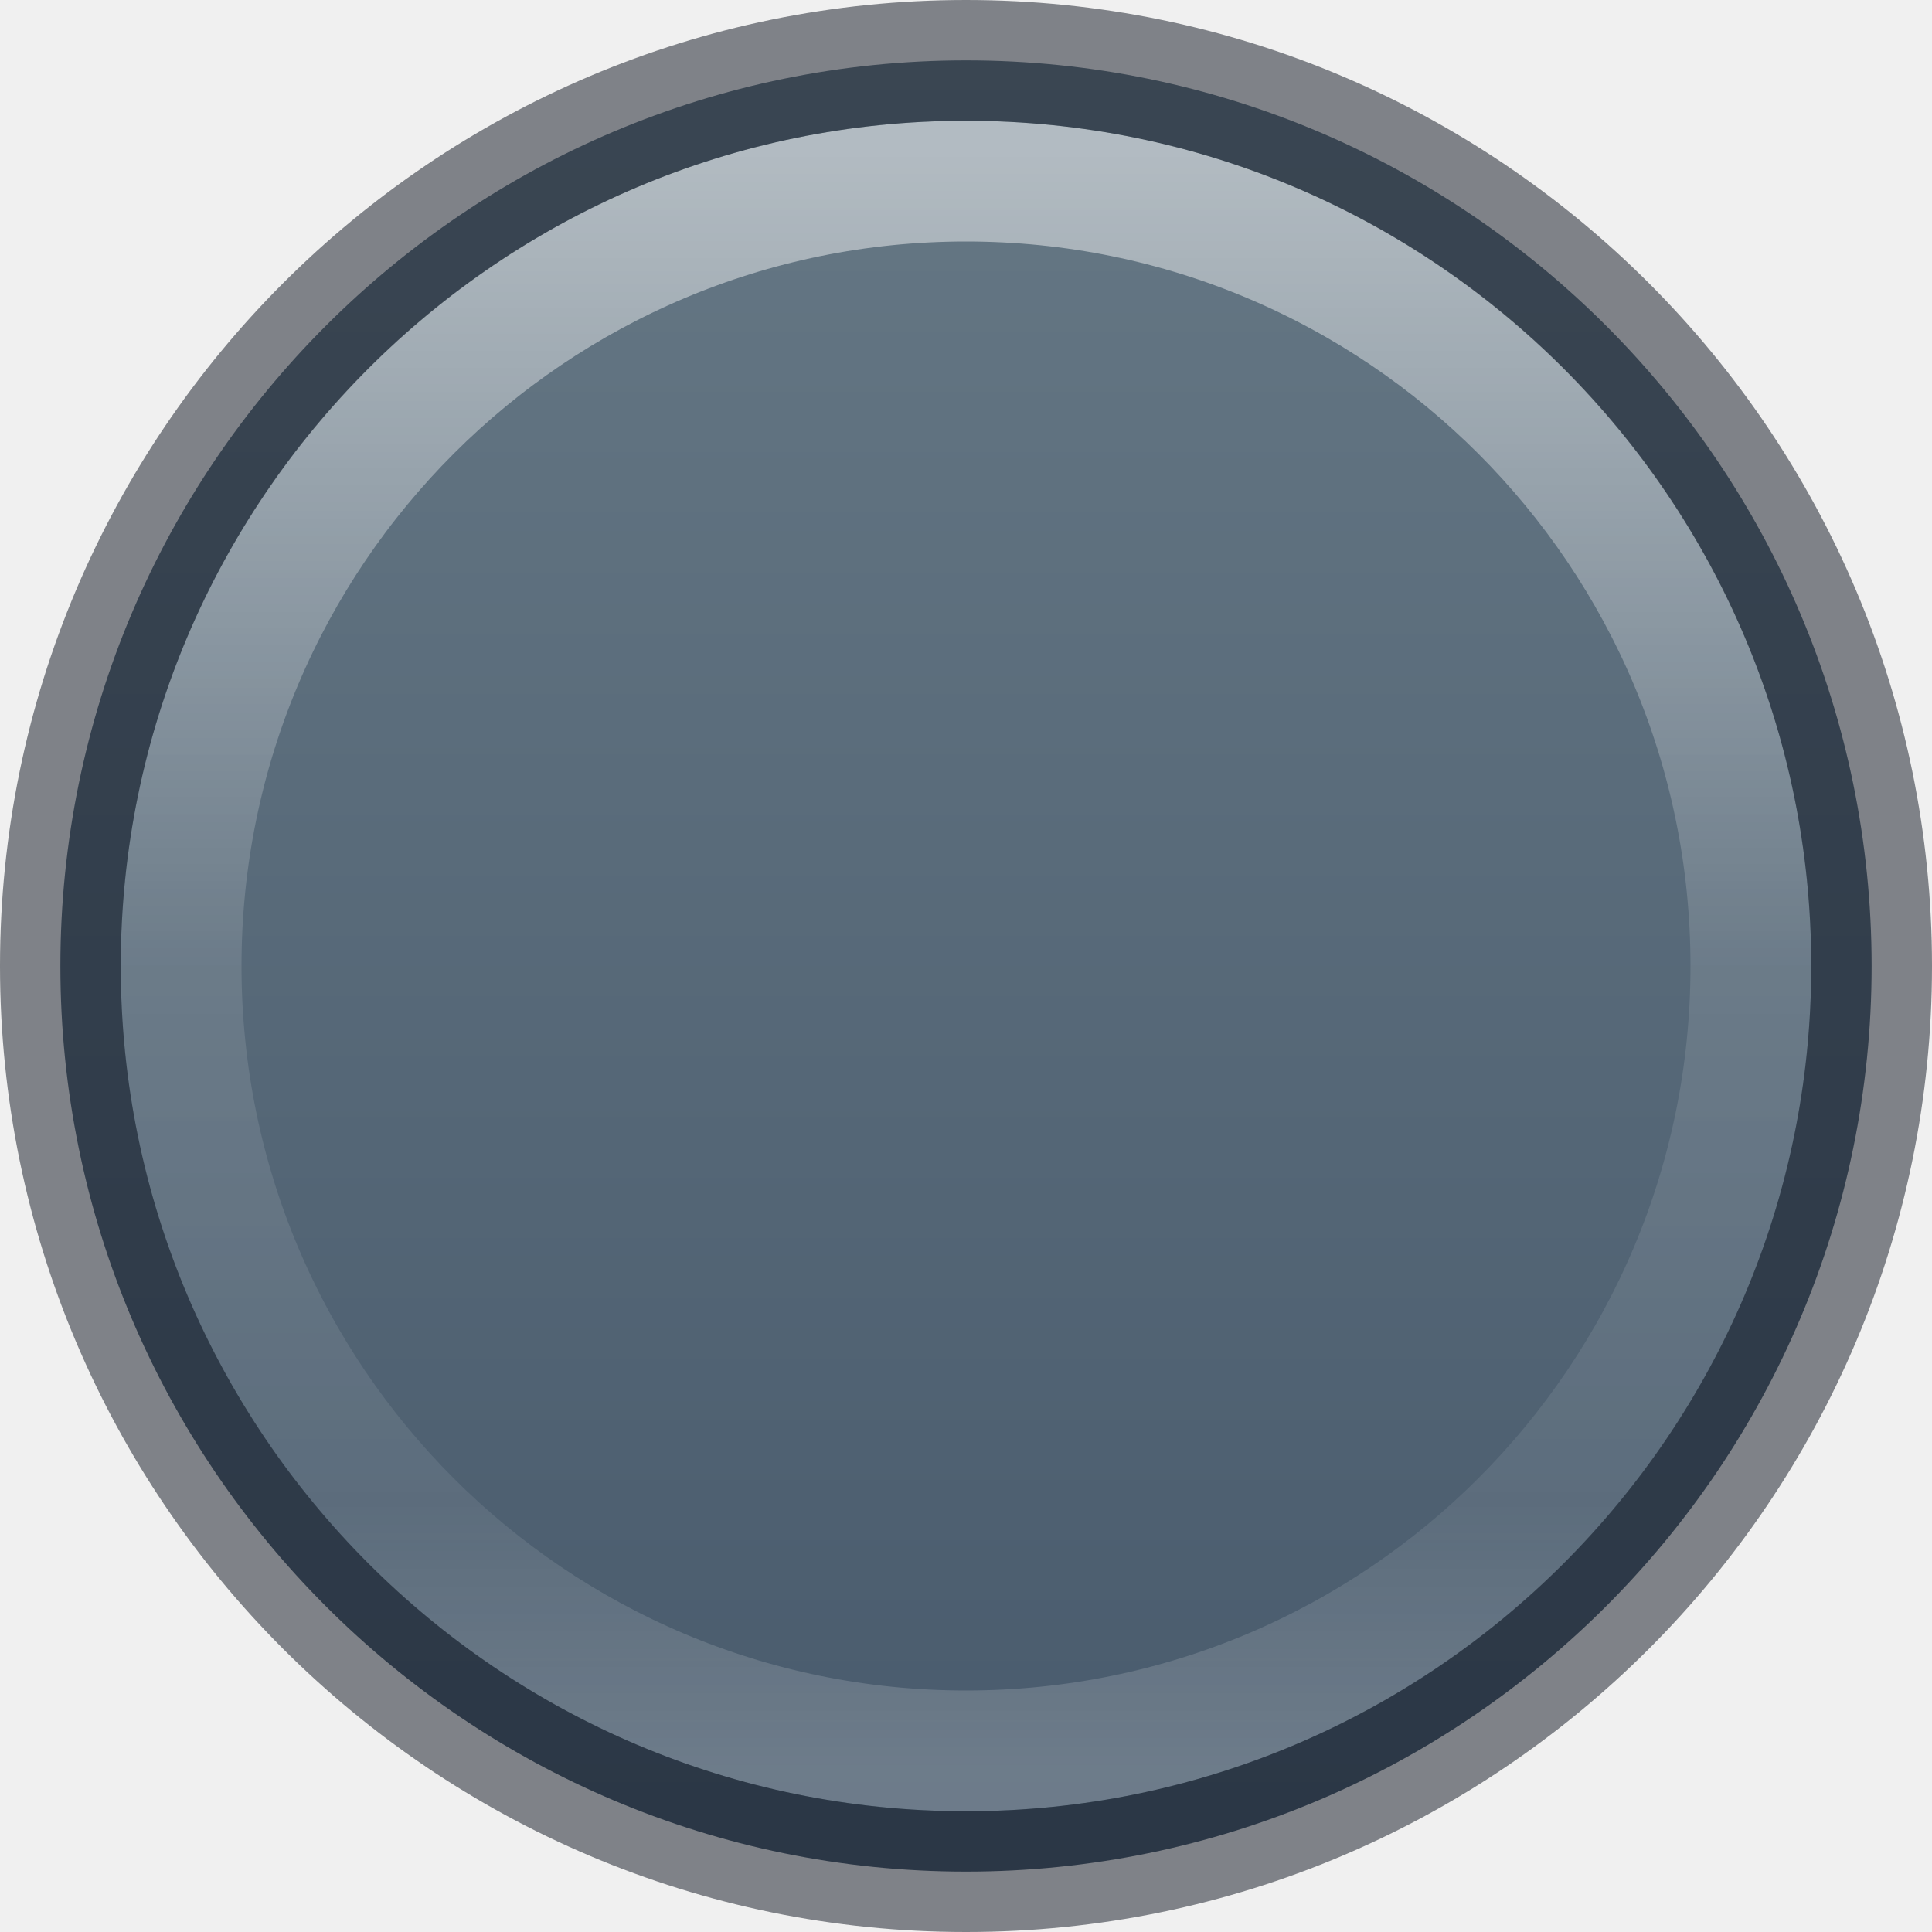
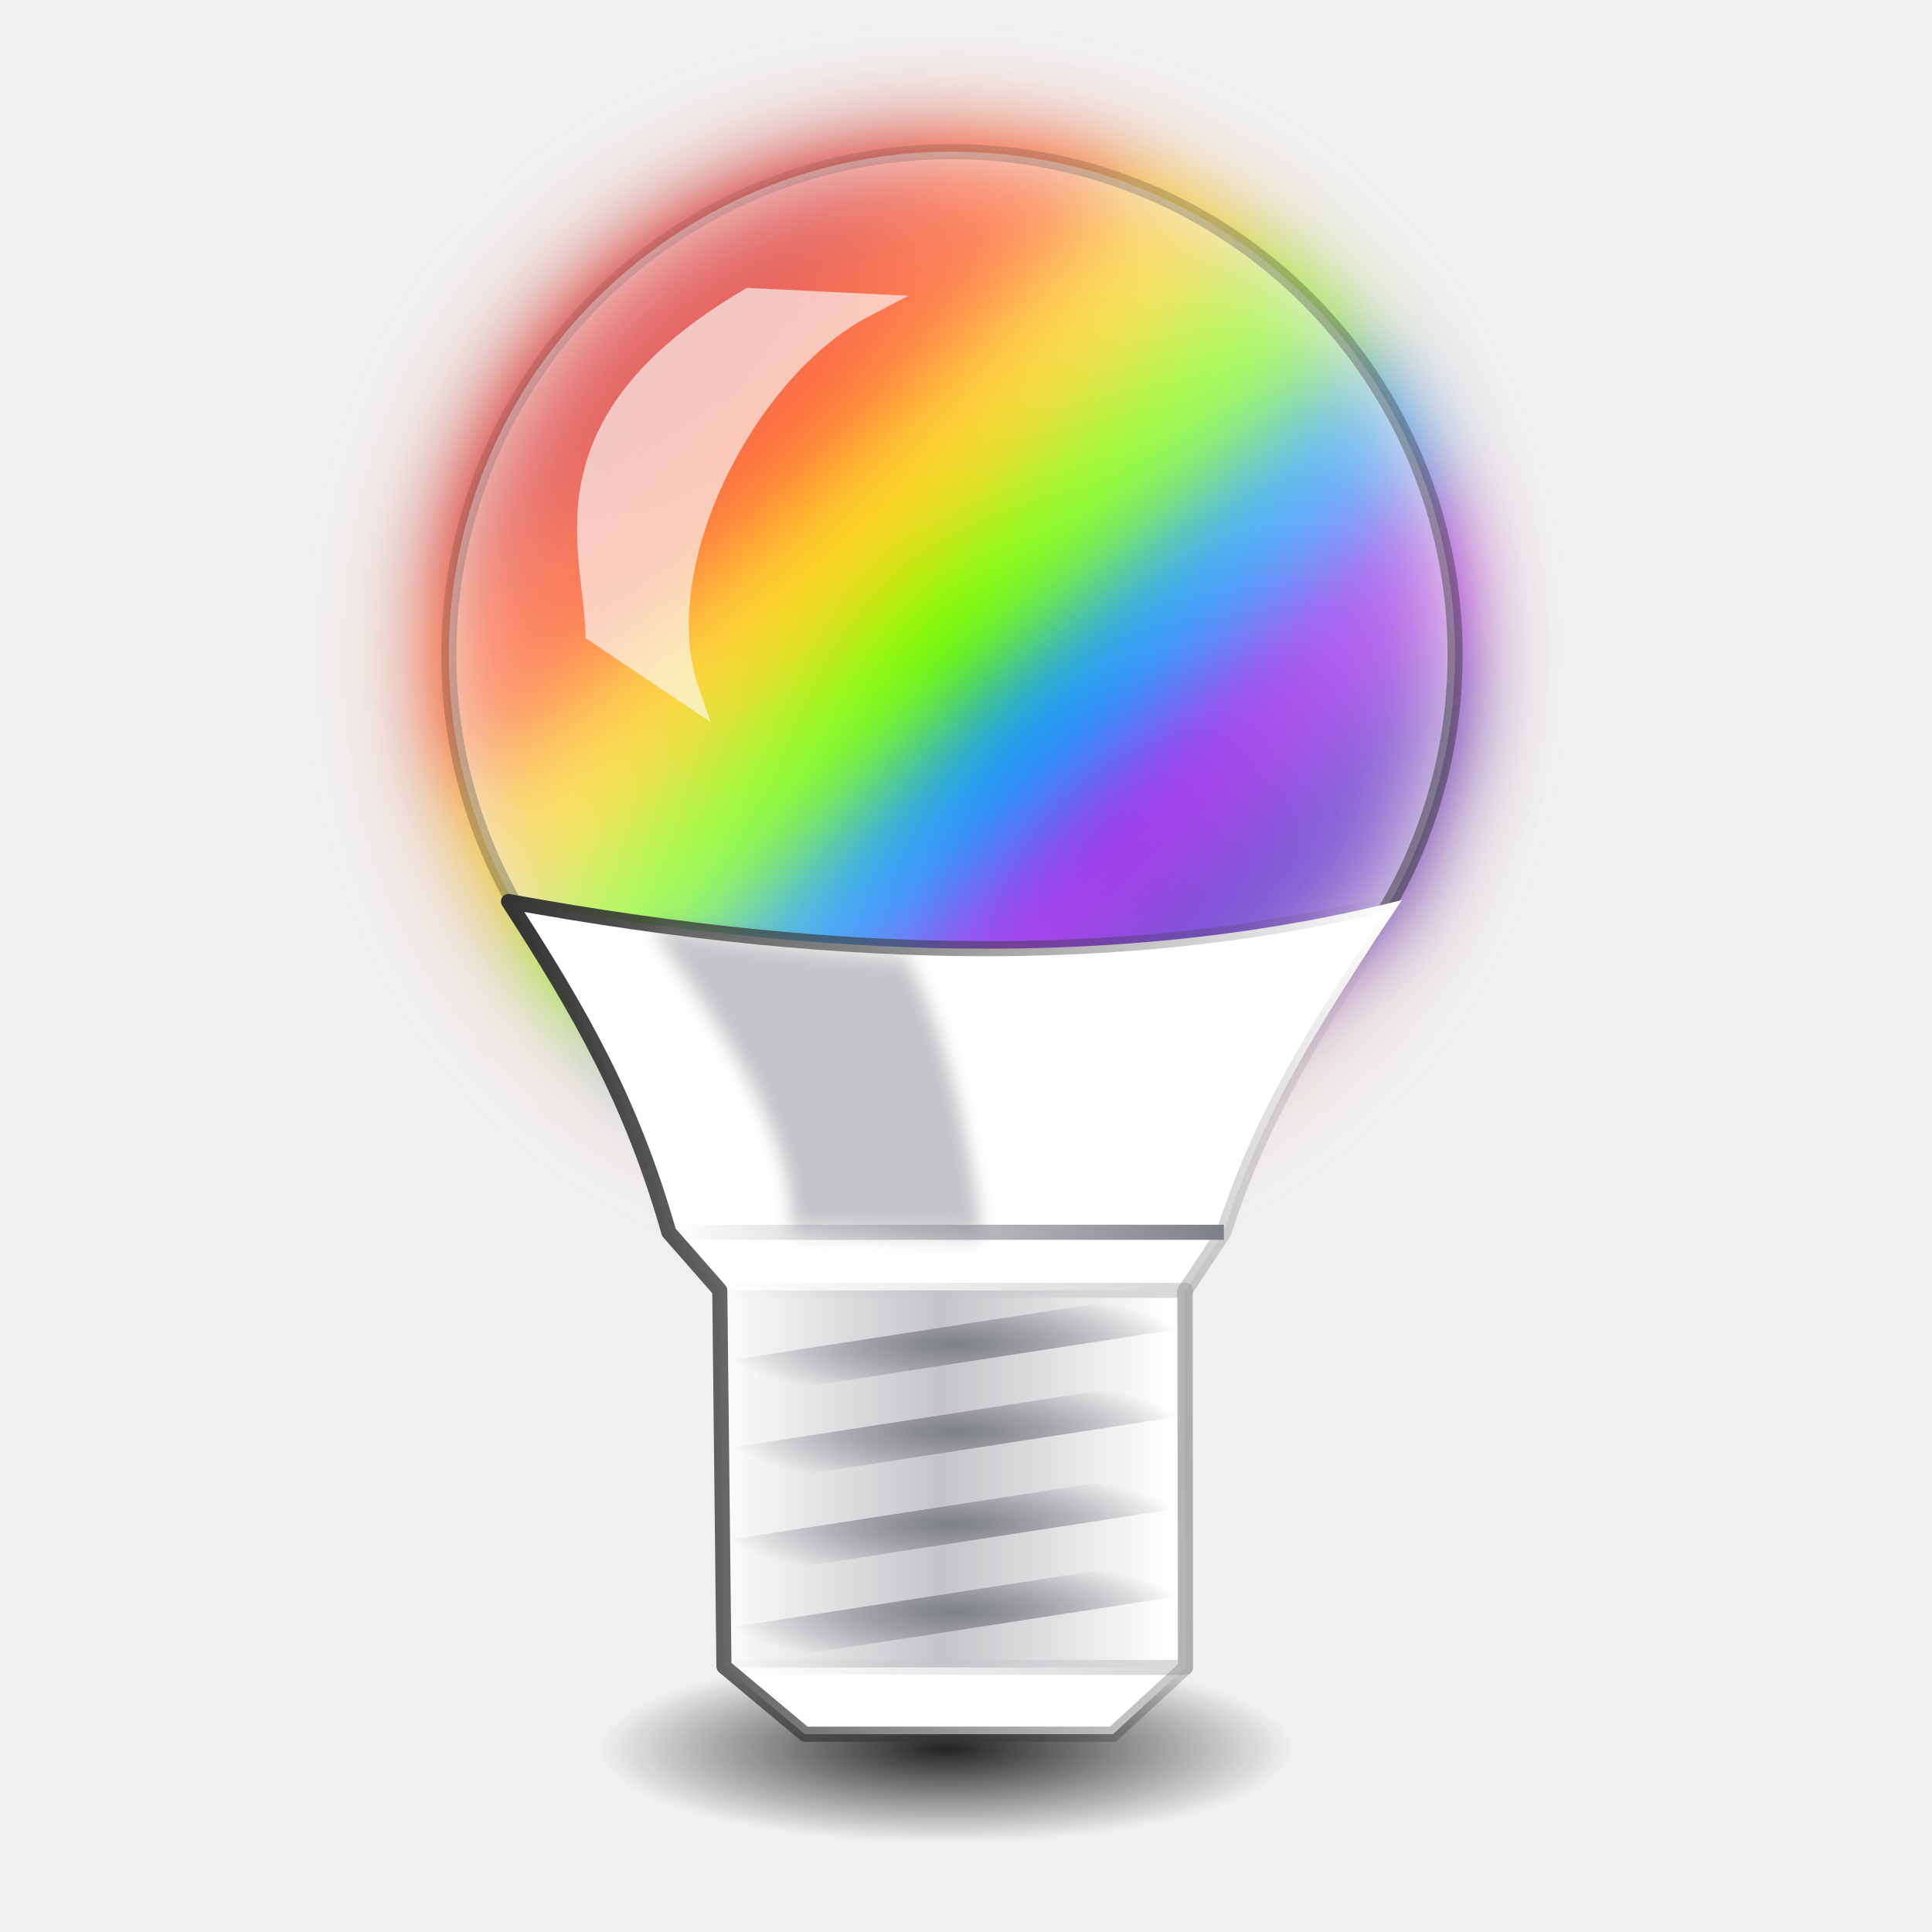
- <svg xmlns="http://www.w3.org/2000/svg" xmlns:ns1="http://www.openswatchbook.org/uri/2009/osb" xmlns:xlink="http://www.w3.org/1999/xlink" id="svg4212" height="16" width="16" version="1.1">
-   <defs id="defs4214">
-     <linearGradient id="linearGradient907">
-       <stop id="stop903" offset="0" style="stop-color:#667885;stop-opacity:1" />
-       <stop id="stop905" offset="1" style="stop-color:#485a6c;stop-opacity:1" />
-     </linearGradient>
-     <linearGradient id="linearGradient4332">
-       <stop style="stop-color:#ffffff;stop-opacity:1;" offset="0" id="stop4335" />
-       <stop style="stop-color:#ffffff;stop-opacity:0;" offset="1" id="stop4337" />
-     </linearGradient>
-     <linearGradient ns1:paint="solid" id="linearGradient4526">
-       <stop id="stop4528" offset="0" style="stop-color:#ffffff;stop-opacity:1;" />
-     </linearGradient>
-     <linearGradient id="linearGradient4011-4">
-       <stop offset="0" style="stop-color:#ffffff;stop-opacity:1" id="stop4013-8" />
-       <stop offset="0.508" style="stop-color:#ffffff;stop-opacity:0.235" id="stop4015-5" />
-       <stop offset="0.835" style="stop-color:#ffffff;stop-opacity:0.157" id="stop4017-6" />
-       <stop offset="1" style="stop-color:#ffffff;stop-opacity:0.392" id="stop4019-1" />
-     </linearGradient>
-     <linearGradient xlink:href="#linearGradient4011-4" id="linearGradient3089" gradientUnits="userSpaceOnUse" gradientTransform="matrix(0.3513513,0,0,0.3513513,-17.20367,-0.9092997)" x1="71.204" y1="6.238" x2="71.204" y2="44.341" />
-     <linearGradient x1="3.5" y1="23" x2="47.5" y2="23" id="linearGradient4362" xlink:href="#linearGradient4804" gradientUnits="userSpaceOnUse" gradientTransform="matrix(0,0.3257817,0.3257234,0,0.5287386,-0.4153915)" />
-     <linearGradient id="linearGradient4804">
-       <stop id="stop4806" style="stop-color:#ffffff;stop-opacity:0" offset="0" />
-       <stop offset="0.292" style="stop-color:#ffffff;stop-opacity:0.851;" id="stop4808" />
-       <stop id="stop4812" style="stop-color:#ffffff;stop-opacity:0.127" offset="0.457" />
-       <stop offset="0.725" style="stop-color:#ffffff;stop-opacity:0.273" id="stop4818" />
-       <stop offset="0.84" style="stop-color:#ffffff;stop-opacity:1" id="stop4816" />
-       <stop id="stop4810" style="stop-color:#ffffff;stop-opacity:0" offset="1" />
-     </linearGradient>
-     <linearGradient x1="47.1" y1="27.262" x2="4.287" y2="27.243" id="linearGradient4355" xlink:href="#linearGradient4820" gradientUnits="userSpaceOnUse" gradientTransform="matrix(0.2303212,0.2303625,-0.2303212,0.2303625,7.444574,-3.280538)" />
-     <linearGradient id="linearGradient4820">
-       <stop offset="0" style="stop-color:#ffffff;stop-opacity:0" id="stop4822" />
-       <stop id="stop4824" style="stop-color:#ffffff;stop-opacity:0.851;" offset="0.143" />
-       <stop offset="0.346" style="stop-color:#ffffff;stop-opacity:0.127" id="stop4826" />
-       <stop id="stop4928" style="stop-color:#ffffff;stop-opacity:1" offset="0.436" />
-       <stop offset="0.581" style="stop-color:#ffffff;stop-opacity:0.205" id="stop4930" />
-       <stop id="stop4828" style="stop-color:#ffffff;stop-opacity:0.273" offset="0.725" />
-       <stop id="stop4830" style="stop-color:#ffffff;stop-opacity:1" offset="0.84" />
-       <stop offset="1" style="stop-color:#ffffff;stop-opacity:0" id="stop4832" />
-     </linearGradient>
-     <linearGradient x1="4.49" y1="23" x2="47.5" y2="23" id="linearGradient4344" xlink:href="#linearGradient4834" gradientUnits="userSpaceOnUse" gradientTransform="matrix(0.3257234,0,0,-0.3257817,-0.2855685,15.38503)" />
-     <linearGradient id="linearGradient4834">
-       <stop offset="0" style="stop-color:#ffffff;stop-opacity:0" id="stop4836" />
-       <stop id="stop4838" style="stop-color:#ffffff;stop-opacity:0.851;" offset="0.168" />
-       <stop offset="0.457" style="stop-color:#ffffff;stop-opacity:0.127" id="stop4840" />
-       <stop id="stop4842" style="stop-color:#ffffff;stop-opacity:0.273" offset="0.608" />
-       <stop id="stop4844" style="stop-color:#ffffff;stop-opacity:1" offset="0.693" />
-       <stop offset="1" style="stop-color:#ffffff;stop-opacity:0" id="stop4846" />
-     </linearGradient>
-     <linearGradient xlink:href="#linearGradient4914" id="linearGradient4898" gradientUnits="userSpaceOnUse" gradientTransform="matrix(0,0.3257817,0.3257234,0,-3.719709,-0.4153915)" x1="5.551" y1="58.276" x2="44.629" y2="22.18" />
-     <linearGradient id="linearGradient4914">
-       <stop id="stop4916" style="stop-color:#ffffff;stop-opacity:0" offset="0" />
-       <stop offset="0.143" style="stop-color:#ffffff;stop-opacity:0.851;" id="stop4918" />
-       <stop id="stop4920" style="stop-color:#ffffff;stop-opacity:0.127" offset="0.346" />
-       <stop offset="0.645" style="stop-color:#ffffff;stop-opacity:0.273" id="stop4922" />
-       <stop offset="0.728" style="stop-color:#ffffff;stop-opacity:1" id="stop4924" />
-       <stop id="stop4932" style="stop-color:#ffffff;stop-opacity:0.229" offset="0.809" />
-       <stop id="stop4926" style="stop-color:#ffffff;stop-opacity:0" offset="1" />
-     </linearGradient>
-     <linearGradient xlink:href="#linearGradient4914" id="linearGradient4946" gradientUnits="userSpaceOnUse" gradientTransform="matrix(0,-0.3257817,-0.3257234,0,13.78823,16.60391)" x1="5.551" y1="58.276" x2="44.629" y2="22.18" />
-     <linearGradient xlink:href="#linearGradient4952" id="linearGradient4950" gradientUnits="userSpaceOnUse" gradientTransform="matrix(0,0.3257817,0.3257234,0,-0.1224074,1.339423)" x1="25.177" y1="48.221" x2="40.761" y2="17.055" />
-     <linearGradient id="linearGradient4952">
-       <stop offset="0" style="stop-color:#ffffff;stop-opacity:0" id="stop4954" />
-       <stop id="stop4960" style="stop-color:#ffffff;stop-opacity:0.273" offset="0.448" />
-       <stop id="stop4962" style="stop-color:#ffffff;stop-opacity:1" offset="0.55" />
-       <stop offset="0.721" style="stop-color:#ffffff;stop-opacity:0.229" id="stop4964" />
-       <stop offset="1" style="stop-color:#ffffff;stop-opacity:0" id="stop4966" />
-     </linearGradient>
-     <radialGradient xlink:href="#linearGradient4332" id="radialGradient4339" cx="12.767" cy="21.351" fx="12.767" fy="21.351" r="1.722" gradientTransform="matrix(0.5172414,0,0,0.5173341,-0.2758621,-0.2781401)" gradientUnits="userSpaceOnUse" />
-     <radialGradient xlink:href="#linearGradient4332" id="radialGradient4341" cx="7.461" cy="11.572" fx="7.461" fy="11.572" r="1.722" gradientTransform="matrix(0.5172414,0,0,0.5173341,-0.2758621,-0.2772336)" gradientUnits="userSpaceOnUse" />
-     <radialGradient xlink:href="#linearGradient4332" id="radialGradient4343" cx="20.333" cy="25.393" fx="20.333" fy="25.393" r="1.722" gradientTransform="matrix(0.5172414,0,0,0.5173341,-0.2758621,-0.2785147)" gradientUnits="userSpaceOnUse" />
-     <radialGradient xlink:href="#linearGradient4332" id="radialGradient4345" cx="22.755" cy="10.93" fx="22.755" fy="10.93" r="1.722" gradientTransform="matrix(0.5172414,0,0,0.5173341,-0.2758621,-0.2771741)" gradientUnits="userSpaceOnUse" />
-     <linearGradient gradientTransform="rotate(90,8,8)" gradientUnits="userSpaceOnUse" y2="8" x2="15.5" y1="8" x1="0.5" id="linearGradient909" xlink:href="#linearGradient907" />
+ <svg xmlns="http://www.w3.org/2000/svg" xmlns:xlink="http://www.w3.org/1999/xlink" width="16" height="16" viewBox="0 0 512 512" version="1.1" id="svg5">
+   <defs id="defs2">
+     <linearGradient id="linearGradient18780">
+       <stop style="stop-color:#fafafa;stop-opacity:0;" offset="0" id="stop18778" />
+       <stop style="stop-color:#fafafa;stop-opacity:1;" offset="1" id="stop18776" />
+     </linearGradient>
+     <linearGradient id="linearGradient7182">
+       <stop style="stop-color:#333333;stop-opacity:1;" offset="0" id="stop7178" />
+       <stop style="stop-color:#333333;stop-opacity:0;" offset="1" id="stop7180" />
+     </linearGradient>
+     <linearGradient id="linearGradient3370">
+       <stop style="stop-color:#7e8087;stop-opacity:1;" offset="0" id="stop3366" />
+       <stop style="stop-color:#7e8087;stop-opacity:0;" offset="1" id="stop3368" />
+     </linearGradient>
+     <linearGradient id="linearGradient1280">
+       <stop style="stop-color:#7e8087;stop-opacity:0;" offset="0" id="stop1278" />
+       <stop style="stop-color:#7e8087;stop-opacity:1;" offset="1" id="stop1276" />
+     </linearGradient>
+     <linearGradient id="linearGradient1068">
+       <stop style="stop-color:#d4d4d4;stop-opacity:1;" offset="0" id="stop1064" />
+       <stop style="stop-color:#d4d4d4;stop-opacity:0;" offset="1" id="stop1066" />
+     </linearGradient>
+     <linearGradient id="linearGradient13118">
+       <stop style="stop-color:#dc8add;stop-opacity:1;" offset="0" id="stop13114" />
+       <stop style="stop-color:#dc8add;stop-opacity:0;" offset="1" id="stop13116" />
+     </linearGradient>
+     <linearGradient id="linearGradient11882">
+       <stop style="stop-color:#ffa348;stop-opacity:0;" offset="0" id="stop11880" />
+       <stop style="stop-color:#ffa348;stop-opacity:1;" offset="1" id="stop11878" />
+     </linearGradient>
+     <linearGradient id="linearGradient2089">
+       <stop style="stop-color:#813d9c;stop-opacity:1;" offset="0" id="stop2085" />
+       <stop style="stop-color:#813d9c;stop-opacity:0;" offset="1" id="stop2087" />
+     </linearGradient>
+     <linearGradient id="linearGradient1949">
+       <stop style="stop-color:#f66151;stop-opacity:1;" offset="0" id="stop1945" />
+       <stop style="stop-color:#f66151;stop-opacity:0;" offset="1" id="stop1947" />
+     </linearGradient>
+     <linearGradient id="linearGradient1923-0">
+       <stop style="stop-color:#ffa348;stop-opacity:1;" offset="0" id="stop1919" />
+       <stop style="stop-color:#ffa348;stop-opacity:0;" offset="1" id="stop1921" />
+     </linearGradient>
+     <linearGradient id="linearGradient1897">
+       <stop style="stop-color:#f9f06b;stop-opacity:1;" offset="0" id="stop1893" />
+       <stop style="stop-color:#f9f06b;stop-opacity:0;" offset="1" id="stop1895" />
+     </linearGradient>
+     <linearGradient id="linearGradient1871">
+       <stop style="stop-color:#57e389;stop-opacity:1;" offset="0" id="stop1867" />
+       <stop style="stop-color:#57e389;stop-opacity:0;" offset="1" id="stop1869" />
+     </linearGradient>
+     <linearGradient id="linearGradient1819">
+       <stop style="stop-color:#62a0ea;stop-opacity:1;" offset="0" id="stop1815" />
+       <stop style="stop-color:#62a0ea;stop-opacity:0;" offset="1" id="stop1817" />
+     </linearGradient>
+     <radialGradient xlink:href="#linearGradient1819" id="radialGradient1821" cx="622.897" cy="369.873" fx="622.897" fy="369.873" r="184.958" gradientUnits="userSpaceOnUse" />
+     <radialGradient xlink:href="#linearGradient1871" id="radialGradient1873" cx="363.512" cy="436.192" fx="363.512" fy="436.192" r="184.958" gradientUnits="userSpaceOnUse" />
+     <radialGradient xlink:href="#linearGradient1897" id="radialGradient1899" cx="124.643" cy="485.383" fx="124.643" fy="485.383" r="184.958" gradientUnits="userSpaceOnUse" />
+     <radialGradient xlink:href="#linearGradient1923-0" id="radialGradient1925" cx="58.775" cy="232.198" fx="58.775" fy="232.198" r="184.958" gradientUnits="userSpaceOnUse" />
+     <radialGradient xlink:href="#linearGradient1949" id="radialGradient1951" cx="17.813" cy="10.987" fx="17.813" fy="10.987" r="184.958" gradientUnits="userSpaceOnUse" gradientTransform="translate(37.63522,-25.53806)" />
+     <radialGradient xlink:href="#linearGradient2089" id="radialGradient2091" cx="495.272" cy="-124.637" fx="495.272" fy="-124.637" r="184.958" gradientUnits="userSpaceOnUse" gradientTransform="translate(-43.60781,8.774771)" />
+     <radialGradient xlink:href="#linearGradient13118" id="radialGradient13120" cx="559.746" cy="124.105" fx="559.746" fy="124.105" r="184.958" gradientUnits="userSpaceOnUse" />
+     <filter style="color-interpolation-filters:sRGB" id="filter25035" x="-0.106" y="-0.113" width="1.213" height="1.225">
+       <feGaussianBlur stdDeviation="6.815" id="feGaussianBlur25037" />
+     </filter>
+     <filter style="color-interpolation-filters:sRGB" id="filter25123" x="-0.017" y="-0.017" width="1.033" height="1.034">
+       <feGaussianBlur stdDeviation="1.224" id="feGaussianBlur25125" />
+     </filter>
+     <filter style="color-interpolation-filters:sRGB" id="filter25199" x="-0.011" y="-0.011" width="1.022" height="1.022">
+       <feGaussianBlur stdDeviation="0.625" id="feGaussianBlur25201" />
+     </filter>
+     <filter style="color-interpolation-filters:sRGB" id="filter25203" x="-0.008" y="-0.008" width="1.015" height="1.015">
+       <feGaussianBlur stdDeviation="2.825" id="feGaussianBlur25205" />
+     </filter>
+     <linearGradient xlink:href="#linearGradient1280" id="linearGradient1290" x1="202.786" y1="362.523" x2="251.512" y2="362.523" gradientUnits="userSpaceOnUse" spreadMethod="reflect" gradientTransform="matrix(1.246496,0,0,1.246496,-64.02158,-59.96178)" />
+     <linearGradient xlink:href="#linearGradient7182" id="linearGradient7184" x1="194.425" y1="-20.108" x2="240.937" y2="-20.108" gradientUnits="userSpaceOnUse" />
+     <linearGradient xlink:href="#linearGradient7182" id="linearGradient7656" gradientUnits="userSpaceOnUse" x1="194.425" y1="-20.108" x2="240.937" y2="-20.108" gradientTransform="matrix(0.998363,0,0,0.9981288,-703.5241,47.83621)" />
+     <linearGradient xlink:href="#linearGradient7182" id="linearGradient9452" gradientUnits="userSpaceOnUse" gradientTransform="matrix(0.8155879,0,0,0.8153967,-581.0616,102.8671)" x1="194.425" y1="-20.108" x2="240.937" y2="-20.108" />
+     <radialGradient xlink:href="#linearGradient7512" id="radialGradient7514" cx="252.891" cy="414.704" fx="252.891" fy="414.704" r="70.093" gradientTransform="matrix(1.312558,0,0,0.3563565,-81.20492,315.6816)" gradientUnits="userSpaceOnUse" />
+     <linearGradient id="linearGradient7512">
+       <stop style="stop-color:#000000;stop-opacity:1;" offset="0" id="stop7508" />
+       <stop style="stop-color:#000000;stop-opacity:0;" offset="1" id="stop7510" />
+     </linearGradient>
+     <radialGradient xlink:href="#linearGradient3370" id="radialGradient15242" cx="253.074" cy="356.173" fx="253.074" fy="356.173" r="62.086" gradientTransform="matrix(1,0,0,0.2318654,0,273.7254)" gradientUnits="userSpaceOnUse" />
+     <radialGradient xlink:href="#linearGradient3370" id="radialGradient15250" cx="253.639" cy="379.286" fx="253.639" fy="379.286" r="62.086" gradientTransform="matrix(1,0,0,0.2318653,0,291.4794)" gradientUnits="userSpaceOnUse" />
+     <radialGradient xlink:href="#linearGradient3370" id="radialGradient15260" cx="252.202" cy="403.833" fx="252.202" fy="403.833" r="62.086" gradientTransform="matrix(1,0,0,0.2318653,0,310.3349)" gradientUnits="userSpaceOnUse" />
+     <radialGradient xlink:href="#linearGradient3370" id="radialGradient15272" cx="253.122" cy="426.964" fx="253.122" fy="426.964" r="62.086" gradientTransform="matrix(1,0,0,0.2318653,0,328.102)" gradientUnits="userSpaceOnUse" />
+     <linearGradient xlink:href="#linearGradient7182" id="linearGradient15318" x1="132.768" y1="348.995" x2="370.787" y2="348.995" gradientUnits="userSpaceOnUse" gradientTransform="translate(0,0.1365116)" />
+     <linearGradient xlink:href="#linearGradient1280" id="linearGradient16517" x1="188.75" y1="391.785" x2="377.627" y2="394.434" gradientUnits="userSpaceOnUse" gradientTransform="translate(0,0.1365116)" />
+     <linearGradient xlink:href="#linearGradient1280" id="linearGradient18055" x1="177.251" y1="326.434" x2="324.348" y2="326.434" gradientUnits="userSpaceOnUse" gradientTransform="translate(0,0.1365116)" />
+     <radialGradient xlink:href="#linearGradient18780" id="radialGradient18782" cx="252.28" cy="173.522" fx="252.28" fy="173.522" r="135.338" gradientUnits="userSpaceOnUse" gradientTransform="matrix(2.057685,1.2909171e-8,0,2.171208,-266.833,-203.23)" />
+     <filter style="color-interpolation-filters:sRGB" id="filter26939" x="-0.287" y="-0.287" width="1.575" height="1.575">
+       <feGaussianBlur stdDeviation="26.67" id="feGaussianBlur26941" />
+     </filter>
+     <linearGradient xlink:href="#linearGradient7182" id="linearGradient1000" gradientUnits="userSpaceOnUse" gradientTransform="translate(4.350359,160.7953)" x1="501.529" y1="413.202" x2="91.941" y2="-167.924" />
+     <filter style="color-interpolation-filters:sRGB" id="filter2997" x="-0.062" y="-0.093" width="1.124" height="1.186">
+       <feGaussianBlur stdDeviation="3.125" id="feGaussianBlur2999" />
+     </filter>
+     <filter style="color-interpolation-filters:sRGB" id="filter3220" x="0" y="0" width="1" height="1">
+       <feColorMatrix values="1.72 -0.5 -0.5 0 0 -0.5 1.72 -0.5 0 0 -0.5 -0.5 1.72 0 0 0 0 0 1 0 " id="feColorMatrix3218" />
+     </filter>
+     <filter style="color-interpolation-filters:sRGB" id="filter3224" x="0" y="0" width="1" height="1">
+       <feColorMatrix values="1.72 -0.5 -0.5 0 0 -0.5 1.72 -0.5 0 0 -0.5 -0.5 1.72 0 0 0 0 0 1 0 " id="feColorMatrix3222" />
+     </filter>
+     <filter style="color-interpolation-filters:sRGB" id="filter3228" x="0" y="0" width="1" height="1">
+       <feColorMatrix values="1.72 -0.5 -0.5 0 0 -0.5 1.72 -0.5 0 0 -0.5 -0.5 1.72 0 0 0 0 0 1 0 " id="feColorMatrix3226" />
+     </filter>
+     <filter style="color-interpolation-filters:sRGB" id="filter3232" x="0" y="0" width="1" height="1">
+       <feColorMatrix values="1.72 -0.5 -0.5 0 0 -0.5 1.72 -0.5 0 0 -0.5 -0.5 1.72 0 0 0 0 0 1 0 " id="feColorMatrix3230" />
+     </filter>
+     <filter style="color-interpolation-filters:sRGB" id="filter3236" x="0" y="0" width="1" height="1">
+       <feColorMatrix values="1.72 -0.5 -0.5 0 0 -0.5 1.72 -0.5 0 0 -0.5 -0.5 1.72 0 0 0 0 0 1 0 " id="feColorMatrix3234" />
+     </filter>
+     <filter style="color-interpolation-filters:sRGB" id="filter3240" x="0" y="0" width="1" height="1">
+       <feColorMatrix values="1.72 -0.5 -0.5 0 0 -0.5 1.72 -0.5 0 0 -0.5 -0.5 1.72 0 0 0 0 0 1 0 " id="feColorMatrix3238" />
+     </filter>
+     <filter style="color-interpolation-filters:sRGB" id="filter3244" x="0" y="0" width="1" height="1">
+       <feColorMatrix values="1.72 -0.5 -0.5 0 0 -0.5 1.72 -0.5 0 0 -0.5 -0.5 1.72 0 0 0 0 0 1 0 " id="feColorMatrix3242" />
+     </filter>
+     <filter style="color-interpolation-filters:sRGB" id="filter3471" x="-0.109" y="-0.109" width="1.218" height="1.218">
+       <feGaussianBlur stdDeviation="12.137" id="feGaussianBlur3473" />
+     </filter>
  </defs>
-   <path style="color:#000000;display:inline;overflow:visible;visibility:visible;fill:url(#linearGradient909);fill-opacity:1;fill-rule:nonzero;stroke:none;stroke-width:0.517;marker:none;enable-background:accumulate" id="path2555" d="m 15.5,8 c 0,-4.138 -3.362,-7.5 -7.5,-7.5 -4.138,0 -7.5,3.362 -7.5,7.5 0,4.138 3.362,7.5 7.5,7.5 C 12.138,15.5 15.5,12.138 15.5,8 Z" />
-   <path style="color:#000000;display:inline;overflow:visible;visibility:visible;opacity:0.5;fill:none;stroke:url(#linearGradient3089);stroke-width:1;stroke-linecap:round;stroke-linejoin:round;stroke-miterlimit:4;stroke-dasharray:none;stroke-dashoffset:0;stroke-opacity:1;marker:none;enable-background:accumulate" id="path8655" d="M 14.5,8 C 14.5,11.59 11.59,14.5 8,14.5 4.41,14.5 1.5,11.59 1.5,8 1.5,4.41 4.41,1.5 8,1.5 11.59,1.5 14.5,4.41 14.5,8 Z" />
-   <path style="color:#000000;clip-rule:nonzero;display:inline;overflow:visible;visibility:visible;opacity:0.5;isolation:auto;mix-blend-mode:normal;color-interpolation:sRGB;color-interpolation-filters:linearRGB;solid-color:#000000;solid-opacity:1;fill:none;fill-opacity:1;fill-rule:nonzero;stroke:#0e141f;stroke-width:1;stroke-linecap:butt;stroke-linejoin:miter;stroke-miterlimit:4;stroke-dasharray:none;stroke-dashoffset:0;stroke-opacity:1;marker:none;color-rendering:auto;image-rendering:auto;shape-rendering:auto;text-rendering:auto;enable-background:accumulate" id="path2555-6" d="m 8,0.5 c -4.138,0 -7.5,3.362 -7.5,7.5 0,4.138 3.362,7.5 7.5,7.5 4.138,0 7.5,-3.362 7.5,-7.5 0,-4.138 -3.362,-7.5 -7.5,-7.5 z" />
+   <g id="layer3" style="display:none">
+     <rect style="fill:#ffffff;fill-opacity:1;stroke:#ffffff;stroke-width:4;stroke-miterlimit:4;stroke-dasharray:none;stroke-opacity:1" id="rect2381" width="510.93" height="510.93" x="0.641" y="1.073" rx="0.604" ry="0.406" />
+   </g>
+   <g id="layer2" style="display:none;opacity:0.9;filter:url(#filter25203)">
+     <circle style="fill:url(#radialGradient1951);fill-opacity:1;stroke:none;stroke-width:5.924;stroke-miterlimit:4;stroke-dasharray:none;stroke-opacity:1" id="path1074" cx="55.448" cy="-14.551" r="184.958" transform="rotate(14.29381)" />
+     <circle style="fill:url(#radialGradient1925);fill-opacity:1;stroke:none;stroke-width:5.924;stroke-miterlimit:4;stroke-dasharray:none;stroke-opacity:1" id="path1074-5" cx="58.775" cy="232.198" transform="rotate(14.29381)" r="184.958" />
+     <circle style="fill:url(#radialGradient1899);fill-opacity:1;stroke:none;stroke-width:5.924;stroke-miterlimit:4;stroke-dasharray:none;stroke-opacity:1" id="path1074-5-2" cx="124.643" cy="485.383" r="184.958" transform="rotate(14.29381)" />
+     <circle style="fill:url(#radialGradient1873);fill-opacity:1;stroke:none;stroke-width:5.924;stroke-miterlimit:4;stroke-dasharray:none;stroke-opacity:1" id="path1074-5-2-7" cx="363.512" cy="436.192" r="184.958" transform="rotate(14.29381)" />
+     <circle style="fill:url(#radialGradient1821);fill-opacity:1;stroke:none;stroke-width:5.924;stroke-miterlimit:4;stroke-dasharray:none;stroke-opacity:1" id="path1074-5-2-7-6" cx="622.897" cy="369.873" r="184.958" transform="rotate(14.29381)" />
+     <circle style="fill:url(#radialGradient13120);fill-opacity:1;stroke:none;stroke-width:5.924;stroke-miterlimit:4;stroke-dasharray:none;stroke-opacity:1" id="path1074-5-2-7-6-6" cx="559.746" cy="124.105" r="184.958" transform="rotate(14.29381)" />
+     <circle style="fill:url(#radialGradient2091);fill-opacity:1;stroke:none;stroke-width:5.924;stroke-miterlimit:4;stroke-dasharray:none;stroke-opacity:1" id="path1074-5-2-7-6-6-9" cx="451.664" cy="-115.862" r="184.958" transform="rotate(14.29381)" />
+   </g>
+   <g id="layer7" style="display:none">
+     <path style="fill:#a10705;stroke:#a10705;stroke-width:45.39;stroke-linecap:round;stroke-linejoin:miter;stroke-miterlimit:4;stroke-dasharray:none;stroke-opacity:1" d="M 29.004,269.625 291.515,26.945" id="path3797-6" />
+     <path style="fill:none;stroke:#f37329;stroke-width:45.39;stroke-linecap:round;stroke-linejoin:miter;stroke-miterlimit:4;stroke-dasharray:none;stroke-opacity:1" d="M 57.625,303.206 320.136,60.526" id="path3797-6-2" />
+     <path style="fill:none;stroke:#ffe16b;stroke-width:45.39;stroke-linecap:round;stroke-linejoin:miter;stroke-miterlimit:4;stroke-dasharray:none;stroke-opacity:1" d="M 87.046,337.291 349.556,94.612" id="path3797-6-2-9" />
+     <path style="fill:none;stroke:#9bdb4d;stroke-width:45.39;stroke-linecap:round;stroke-linejoin:miter;stroke-miterlimit:4;stroke-dasharray:none;stroke-opacity:1" d="M 119.935,368.79 382.445,126.11" id="path3797-6-2-9-1" />
+     <path style="fill:none;stroke:#8cd5ff;stroke-width:45.39;stroke-linecap:round;stroke-linejoin:miter;stroke-miterlimit:4;stroke-dasharray:none;stroke-opacity:1" d="M 150.827,401.263 413.338,158.583" id="path3797-6-2-9-1-2" />
+     <path style="fill:none;stroke:#ad65d6;stroke-width:45.39;stroke-linecap:round;stroke-linejoin:miter;stroke-miterlimit:4;stroke-dasharray:none;stroke-opacity:1" d="M 182.455,432.548 444.966,189.868" id="path3797-6-2-9-1-2-7" />
+     <path style="fill:none;stroke:#7a36b1;stroke-width:45.39;stroke-linecap:round;stroke-linejoin:miter;stroke-miterlimit:4;stroke-dasharray:none;stroke-opacity:1" d="M 213.668,464.907 476.178,222.227" id="path3797-6-2-9-1-2-7-0" />
+     <rect style="opacity:0.638;fill:#c6262e;fill-opacity:1;stroke:url(#linearGradient7184);stroke-width:5.279;stroke-linecap:round;stroke-linejoin:miter;stroke-miterlimit:4;stroke-dasharray:none;stroke-opacity:1" id="rect6825" width="41.233" height="397.742" x="197.064" y="-218.979" transform="matrix(0.6678876,0.7442621,-0.7361702,0.6767964,0,0)" ry="20.026" />
+     <rect style="opacity:0.638;fill:#7a36b1;fill-opacity:1;stroke:url(#linearGradient7656);stroke-width:5.27;stroke-linecap:round;stroke-linejoin:miter;stroke-miterlimit:4;stroke-dasharray:none;stroke-opacity:1" id="rect6825-6" width="41.166" height="396.998" x="-506.782" y="-170.733" transform="matrix(-0.6669821,-0.7450738,0.7353445,-0.6776935,0,0)" ry="19.989" />
+   </g>
+   <g id="g9448" style="display:none;opacity:0.352">
+     <path style="fill:none;stroke:#f37329;stroke-width:37.08;stroke-linecap:round;stroke-linejoin:miter;stroke-miterlimit:4;stroke-dasharray:none;stroke-opacity:1" d="M 98.207,209.187 312.659,10.936" id="path9432" />
+     <path style="fill:none;stroke:#ffe16b;stroke-width:37.08;stroke-linecap:round;stroke-linejoin:miter;stroke-miterlimit:4;stroke-dasharray:none;stroke-opacity:1" d="M 122.242,237.033 336.693,38.782" id="path9434" />
+     <path style="fill:none;stroke:#9bdb4d;stroke-width:37.08;stroke-linecap:round;stroke-linejoin:miter;stroke-miterlimit:4;stroke-dasharray:none;stroke-opacity:1" d="M 149.109,262.765 363.561,64.514" id="path9436" />
+     <path style="fill:none;stroke:#8cd5ff;stroke-width:37.08;stroke-linecap:round;stroke-linejoin:miter;stroke-miterlimit:4;stroke-dasharray:none;stroke-opacity:1" d="M 174.347,289.293 388.798,91.042" id="path9438" />
+     <path style="fill:none;stroke:#ad65d6;stroke-width:37.08;stroke-linecap:round;stroke-linejoin:miter;stroke-miterlimit:4;stroke-dasharray:none;stroke-opacity:1" d="M 200.184,314.85 414.636,116.599" id="path9440" />
+     <path style="fill:none;stroke:#7a36b1;stroke-width:37.08;stroke-linecap:round;stroke-linejoin:miter;stroke-miterlimit:4;stroke-dasharray:none;stroke-opacity:1" d="M 225.682,341.285 440.134,143.034" id="path9442" />
+     <rect style="opacity:1;fill:#c6262e;fill-opacity:1;stroke:none;stroke-width:4.312;stroke-linecap:round;stroke-linejoin:miter;stroke-miterlimit:4;stroke-dasharray:none;stroke-opacity:1" id="rect9444" width="33.685" height="324.926" x="167.913" y="-241.815" transform="matrix(0.6678876,0.7442621,-0.7361702,0.6767964,0,0)" ry="0" />
+     <rect style="opacity:0.638;fill:#7a36b1;fill-opacity:1;stroke:url(#linearGradient9452);stroke-width:4.305;stroke-linecap:round;stroke-linejoin:miter;stroke-miterlimit:4;stroke-dasharray:none;stroke-opacity:1" id="rect9446" width="33.629" height="324.318" x="-420.338" y="-75.688" transform="matrix(-0.6669821,-0.7450738,0.7353445,-0.6776935,0,0)" ry="16.329" />
+   </g>
+   <g id="layer13" style="display:inline;filter:url(#filter26939)">
+     <circle style="opacity:1;fill:#cc3b02;fill-opacity:1;stroke:none;stroke-width:3.157;stroke-linecap:round;stroke-linejoin:miter;stroke-miterlimit:4;stroke-dasharray:none;stroke-opacity:0.998;paint-order:normal" id="path26857" cx="248.039" cy="173.753" r="111.326" />
+   </g>
+   <g id="layer12" style="display:inline;opacity:1;mix-blend-mode:normal;filter:url(#filter3471)">
+     <path style="mix-blend-mode:normal;fill:#7a0000;fill-opacity:1;stroke:none;stroke-width:4px;stroke-linecap:butt;stroke-linejoin:miter;stroke-opacity:1;filter:url(#filter3220)" d="M 119.328,164.312 254.204,40.244 v 0 C 167.799,41.802 122.683,108.282 119.328,164.312 Z" id="path22222" />
+     <path style="mix-blend-mode:normal;fill:#f37329;fill-opacity:1;stroke:none;stroke-width:4px;stroke-linecap:butt;stroke-linejoin:miter;stroke-opacity:1;filter:url(#filter3224)" d="M 298.605,48.466 C 285.366,43.471 270.469,40.87 254.204,40.244 L 119.328,164.312 c -1.54,17.712 1.22,32.093 4.75,45.877 z" id="path23991" />
+     <path style="mix-blend-mode:normal;fill:#ffe16b;fill-opacity:1;stroke:none;stroke-width:4px;stroke-linecap:butt;stroke-linejoin:miter;stroke-opacity:1;filter:url(#filter3228)" d="m 298.605,48.466 c 17.688,6.668 25.471,12.787 34.569,18.978 L 140.337,246.101 c -6.734,-12.399 -12.762,-24.254 -16.259,-35.911 z" id="path24352" />
+     <path style="mix-blend-mode:normal;fill:#9bdb4d;fill-opacity:1;stroke:none;stroke-width:4px;stroke-linecap:butt;stroke-linejoin:miter;stroke-opacity:1;filter:url(#filter3232)" d="m 333.174,67.444 c 7.626,6.244 15.216,12.396 25.606,25.758 L 164.241,273.277 c -9.359,-8.287 -17.51,-17.271 -23.904,-27.176 z" id="path24851" />
+     <path style="mix-blend-mode:normal;fill:#64baff;fill-opacity:1;stroke:none;stroke-width:4px;stroke-linecap:butt;stroke-linejoin:miter;stroke-opacity:1;filter:url(#filter3236)" d="m 358.779,93.202 c 5.72,7.925 11.535,16.693 18.204,33.011 L 195.357,294.051 164.241,273.277 Z" id="path25621" />
+     <path style="mix-blend-mode:normal;fill:#ad65d6;fill-opacity:1;stroke:none;stroke-width:4px;stroke-linecap:butt;stroke-linejoin:miter;stroke-opacity:1;filter:url(#filter3240)" d="m 376.984,126.213 c 4.734,13.133 7.666,27.148 8.731,42.075 L 236.242,306.128 217.357,302.526 195.357,294.051 376.984,126.213" id="path26154" />
+     <path style="mix-blend-mode:normal;fill:#4c158a;fill-opacity:1;stroke:none;stroke-width:4px;stroke-linecap:butt;stroke-linejoin:miter;stroke-opacity:1;filter:url(#filter3244)" d="m 385.715,168.288 -1.425,27.041 -15.612,43.66 -73.638,60.796 -23.774,6.122 -15.628,1.04 -19.396,-0.819 z" id="path26444" />
+   </g>
+   <g id="layer10" style="display:none">
+     <path id="path3532-9" style="display:inline;fill:#fffff9;fill-opacity:1;stroke:#ffffff;stroke-width:2.493;stroke-miterlimit:4;stroke-dasharray:none;stroke-opacity:1" d="M 0.16,0.268 V 128 H 127.893 V 0.268 Z M 63.119,10.504 A 33.335,33.335 0 0 1 96.453,43.838 33.335,33.335 0 0 1 63.119,77.174 33.335,33.335 0 0 1 29.783,43.838 33.335,33.335 0 0 1 63.119,10.504 Z" transform="scale(4)" />
+   </g>
+   <g id="layer6" style="display:none;opacity:0.7;filter:url(#filter25035)">
+     <ellipse style="display:inline;fill:none;fill-opacity:1;stroke:#000000;stroke-width:8.201;stroke-miterlimit:4;stroke-dasharray:none;stroke-opacity:1" id="path3532-2" cx="259.071" cy="190.991" rx="109.658" ry="109.658" />
+     <path style="display:inline;fill:#ffffff;fill-opacity:1;stroke:#000000;stroke-width:8.201;stroke-linecap:butt;stroke-linejoin:round;stroke-miterlimit:4;stroke-dasharray:none;stroke-opacity:1;paint-order:markers fill stroke" d="m 227.355,425.258 67.142,-0.013 15.809,-14.54 -0.197,-81.954 8.564,-12.885 c 8.065,-25.061 15.417,-44.565 36.547,-72.284 -55.909,14.077 -117.263,13.931 -192.458,0.18 16.031,24.719 26.874,43.845 34.938,72.101 l 11.102,12.652 0.904,81.982 z" id="path4924-9" />
+   </g>
+   <g id="layer8" style="display:none;opacity:0.214">
+     <ellipse style="display:inline;fill:#fafafa;fill-opacity:1;stroke:none;stroke-width:9.951;stroke-miterlimit:4;stroke-dasharray:none;stroke-opacity:1" id="path3532-0" cx="252.087" cy="175.862" rx="132.792" ry="133.314" />
+   </g>
+   <g id="layer11" style="display:inline;opacity:1">
+     <ellipse style="display:inline;opacity:0.857;fill:url(#radialGradient7514);fill-opacity:1;stroke:none;stroke-width:5.25;stroke-linecap:round;stroke-linejoin:miter;stroke-miterlimit:4;stroke-dasharray:none;stroke-opacity:1" id="path7208" cx="250.73" cy="463.464" rx="92.001" ry="24.978" />
+   </g>
+   <g id="layer4" style="display:inline">
+     <circle style="opacity:1;fill:url(#radialGradient18782);fill-opacity:1;stroke:url(#linearGradient1000);stroke-width:4;stroke-miterlimit:4;stroke-dasharray:none;stroke-opacity:1" id="path3532" cx="252.28" cy="173.522" r="133.338" />
+     <path style="fill:#ffffff;fill-opacity:1;stroke:url(#linearGradient15318);stroke-width:4;stroke-linecap:butt;stroke-linejoin:round;stroke-miterlimit:4;stroke-dasharray:none;stroke-opacity:1;paint-order:markers fill stroke" d="m 213.309,459.585 81.641,-0.015 19.223,-17.68 -0.239,-99.651 10.413,-15.667 c 9.806,-30.473 23.937,-53.274 47.133,-88.022 -67.982,17.117 -145.28,17.069 -236.712,0.348 19.493,30.057 32.678,53.314 42.483,87.671 l 13.499,15.385 1.099,99.686 z" id="path4924" />
+     <path style="fill:none;stroke:url(#linearGradient18055);stroke-width:4;stroke-linecap:butt;stroke-linejoin:miter;stroke-miterlimit:4;stroke-dasharray:none;stroke-opacity:1" d="m 177.251,326.568 147.097,0.004 v 0" id="path14273" />
+     <rect style="opacity:0.463;fill:url(#linearGradient1290);fill-opacity:1;stroke:url(#linearGradient16517);stroke-width:4;stroke-linejoin:round;stroke-miterlimit:4;stroke-dasharray:none;stroke-opacity:1;paint-order:markers fill stroke" id="rect15111" width="123.423" height="99.937" x="190.75" y="341.953" rx="0" ry="0" />
+     <path style="fill:none;stroke:url(#radialGradient15242);stroke-width:9.972;stroke-linecap:butt;stroke-linejoin:miter;stroke-miterlimit:4;stroke-dasharray:none;stroke-opacity:1" d="m 314.4,346.842 -122.651,18.936 v 0" id="path15338" />
+     <path style="fill:none;stroke:url(#radialGradient15250);stroke-width:9.972;stroke-linecap:butt;stroke-linejoin:miter;stroke-miterlimit:4;stroke-dasharray:none;stroke-opacity:1" d="m 314.965,369.955 -122.651,18.936 v 0" id="path15338-2" />
+     <path style="fill:none;stroke:url(#radialGradient15260);stroke-width:9.972;stroke-linecap:butt;stroke-linejoin:miter;stroke-miterlimit:4;stroke-dasharray:none;stroke-opacity:1" d="m 313.527,394.502 -122.651,18.936 v 0" id="path15338-3" />
+     <path style="fill:none;stroke:url(#radialGradient15272);stroke-width:9.972;stroke-linecap:butt;stroke-linejoin:miter;stroke-miterlimit:4;stroke-dasharray:none;stroke-opacity:1" d="m 314.448,417.632 -122.651,18.936 v 0" id="path15338-7" />
+     <path style="opacity:0.461;fill:#7e8087;fill-opacity:1;stroke:none;stroke-width:1.332px;stroke-linecap:butt;stroke-linejoin:miter;stroke-opacity:1;filter:url(#filter2997)" d="m 154.132,245.146 c 21.64,21.615 54.792,54.427 51.783,78.994 l 69.53,1.529 c -4.558,-23.153 -12.288,-51.676 -28.13,-72.184 -23.657,-1.283 -69.011,-4.402 -93.183,-8.338 z" id="path16708" transform="matrix(0.7283241,0,0,1.025837,59.63983,-6.679401)" />
+   </g>
+   <g id="layer9" style="display:inline">
+     <path style="opacity:0.638;fill:#fafafa;stroke:#fafafa;stroke-width:6.428px;stroke-linecap:butt;stroke-linejoin:miter;stroke-opacity:1" d="m 158.356,167.364 23.767,15.964 c -11.753,-34.013 15.474,-86.036 46.624,-102.321 l -30.022,-1.461 c -55.831,32.948 -40.96,65.763 -40.369,87.818 z" id="path5821" />
+   </g>
+   <g id="layer5" style="display:none">
+     <path style="fill:#ffffff;fill-opacity:1;stroke:none;stroke-width:1px;stroke-linecap:butt;stroke-linejoin:miter;stroke-opacity:1" d="M 19.339,0.228 8.521,2.203 -0.396,13.576 l 0.08,9.831 -23.909,-0.25 -0.318,-43.361 44.366,-0.234 z" id="path22337" />
+     <path style="fill:#ffffff;fill-opacity:1;stroke:none;stroke-width:1px;stroke-linecap:butt;stroke-linejoin:miter;stroke-opacity:1" d="m 508.85,18.451 -1.975,-10.818 -11.373,-8.917 -9.831,0.08 0.25,-23.909 43.361,-0.318 0.234,44.366 z" id="path22337-2" />
+     <path style="fill:#ffffff;fill-opacity:1;stroke:none;stroke-width:1px;stroke-linecap:butt;stroke-linejoin:miter;stroke-opacity:1" d="m 489.7,510.238 10.818,-1.975 8.917,-11.373 -0.08,-9.831 23.909,0.25 0.318,43.361 -44.366,0.234 z" id="path22337-2-8" />
+     <path style="fill:#ffffff;fill-opacity:1;stroke:none;stroke-width:1px;stroke-linecap:butt;stroke-linejoin:miter;stroke-opacity:1" d="m -1.142,489.571 1.975,10.818 11.373,8.917 9.831,-0.08 -0.25,23.909 -43.361,0.318 -0.234,-44.366 z" id="path22337-2-9" />
+     <rect style="opacity:1;fill:#ffffff;fill-opacity:1;stroke:#ffffff;stroke-width:7.952;stroke-linecap:round;stroke-linejoin:round;stroke-miterlimit:4;stroke-dasharray:none;stroke-opacity:1;paint-order:normal" id="rect25635" width="925.058" height="266.559" x="-223.591" y="-267.769" />
+     <rect style="display:inline;fill:#ffffff;fill-opacity:1;stroke:#ffffff;stroke-width:7.952;stroke-linecap:round;stroke-linejoin:round;stroke-miterlimit:4;stroke-dasharray:none;stroke-opacity:1;paint-order:normal" id="rect25635-1" width="925.058" height="266.559" x="-221.137" y="518.861" />
+     <rect style="display:inline;fill:#ffffff;fill-opacity:1;stroke:#ffffff;stroke-width:13.749;stroke-linecap:round;stroke-linejoin:round;stroke-miterlimit:4;stroke-dasharray:none;stroke-opacity:1;paint-order:normal" id="rect25635-3" width="924.782" height="797.169" x="514.679" y="-83.318" />
+     <rect style="display:inline;fill:#ffffff;fill-opacity:1;stroke:#ffffff;stroke-width:13.749;stroke-linecap:round;stroke-linejoin:round;stroke-miterlimit:4;stroke-dasharray:none;stroke-opacity:1;paint-order:normal" id="rect25635-3-9" width="924.782" height="797.169" x="-931.165" y="-11.421" />
+   </g>
+   <g id="g22633" style="display:none;mix-blend-mode:normal;filter:url(#filter25123)">
+     <rect style="display:inline;opacity:0.6;mix-blend-mode:normal;fill:none;stroke:#f6f5f4;stroke-width:7.823;stroke-miterlimit:4;stroke-dasharray:none;stroke-opacity:1;filter:url(#filter25199)" id="rect22631" width="500.611" height="498.601" x="5.98" y="7.113" rx="20.317" ry="20.235" transform="matrix(0.9895171,0,0,0.9912143,1.817988,2.677986)" />
+   </g>
+   <g id="layer1" style="display:none">
+     <rect style="fill:none;stroke:#000000;stroke-width:16;stroke-miterlimit:4;stroke-dasharray:none;stroke-opacity:1" id="rect868" width="510.93" height="510.93" x="0.641" y="1.073" rx="20.736" ry="20.736" />
+   </g>
</svg>
